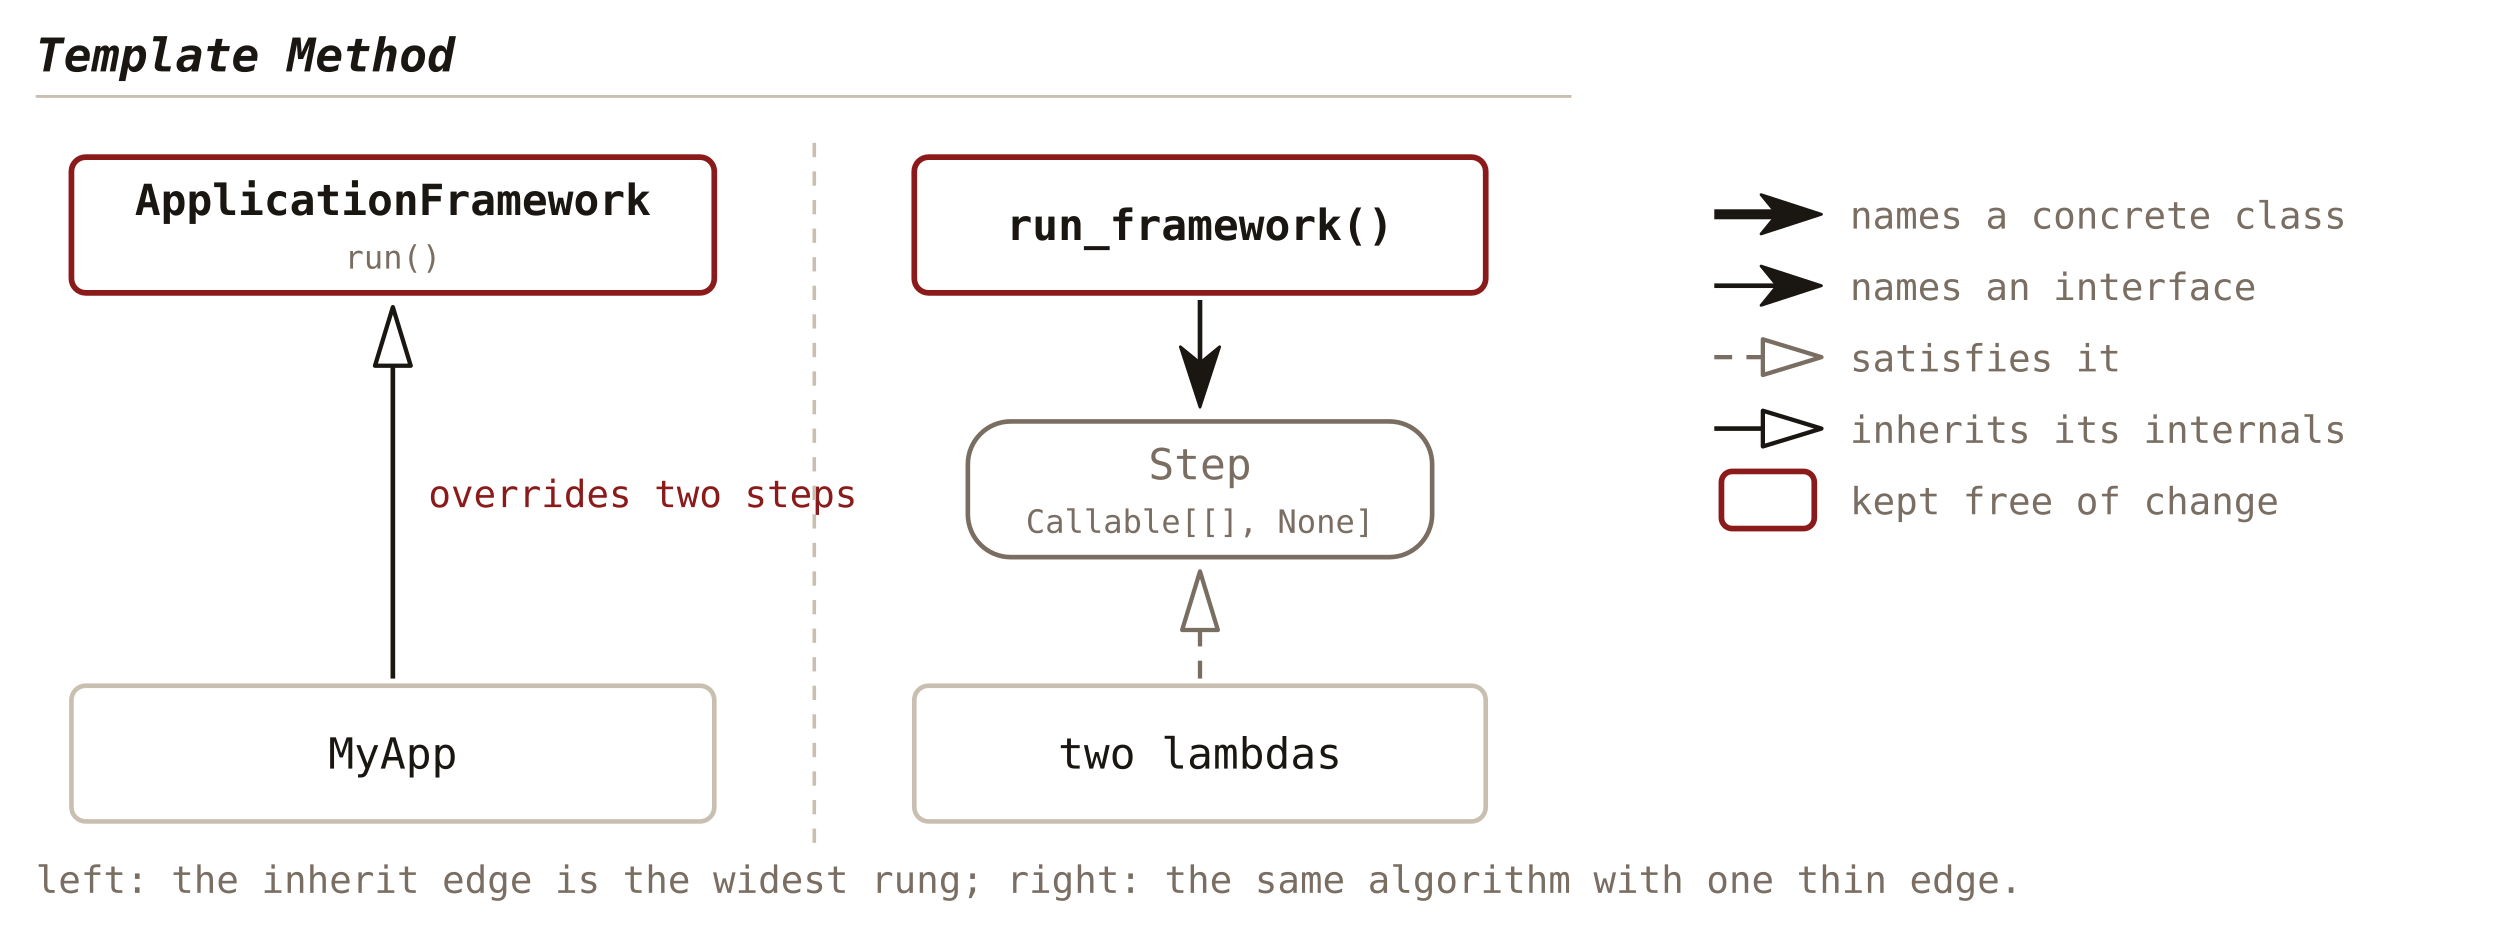
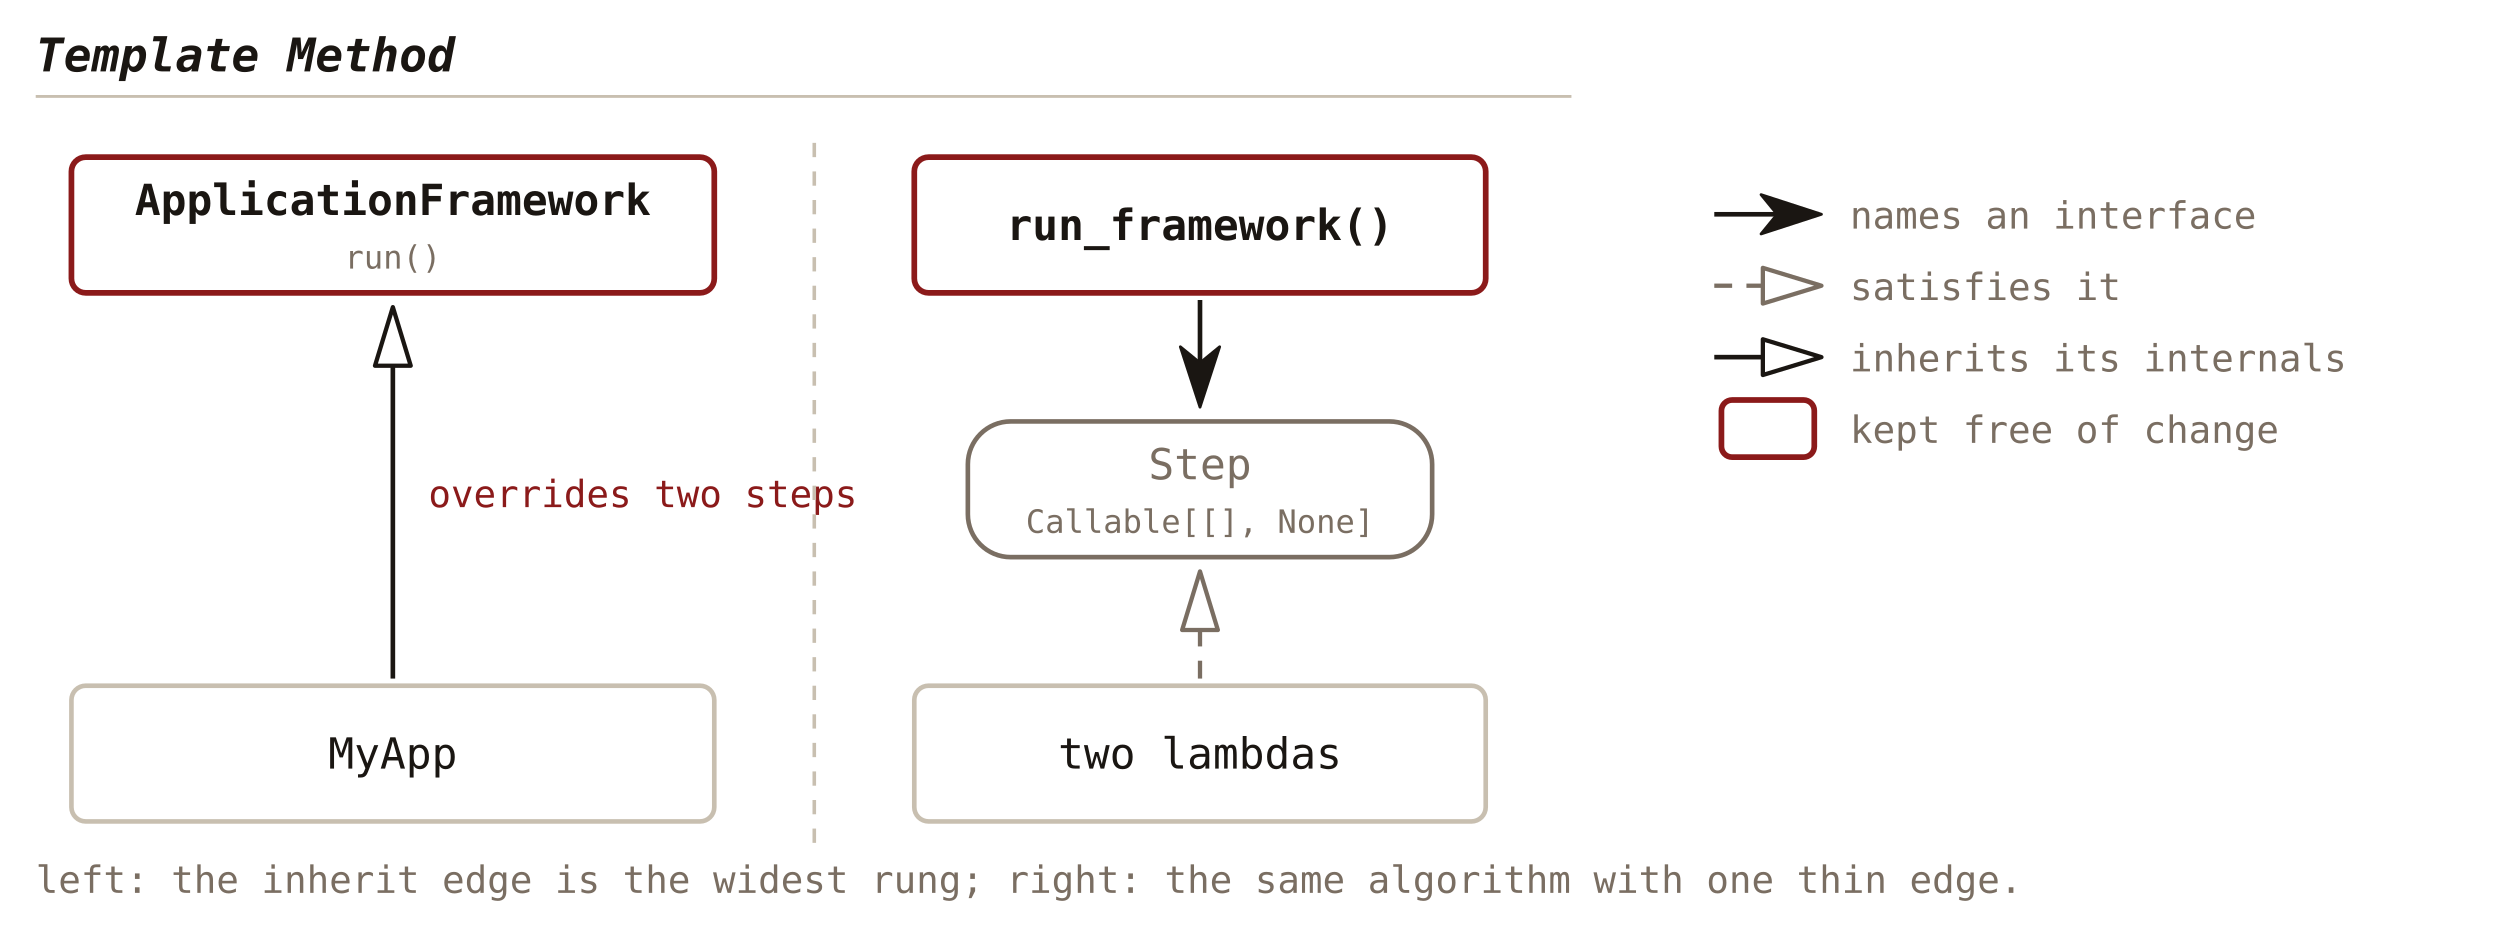
<svg xmlns="http://www.w3.org/2000/svg" viewBox="0 0 700 262" font-family="'JetBrains Mono', Consolas, monospace">
  <defs>
    <marker id="c25-solid" viewBox="0 0 18 12" refX="5" refY="6" markerWidth="18" markerHeight="12" orient="auto" markerUnits="userSpaceOnUse">
      <path d="M0.5,0.5 L17.4,6 L0.5,11.5 L5,6 Z" fill="#1a1612" stroke="#1a1612" stroke-width="0.8" stroke-linejoin="round" />
    </marker>
    <marker id="c25-hollow" viewBox="0 0 18 12" refX="1" refY="6" markerWidth="18" markerHeight="12" orient="auto" markerUnits="userSpaceOnUse">
      <path d="M1,1 L17.4,6 L1,11 Z" fill="none" stroke="#1a1612" stroke-width="1.2" stroke-linejoin="round" />
    </marker>
    <marker id="c25-hollow-muted" viewBox="0 0 18 12" refX="1" refY="6" markerWidth="18" markerHeight="12" orient="auto" markerUnits="userSpaceOnUse">
      <path d="M1,1 L17.4,6 L1,11 Z" fill="none" stroke="#7a6e62" stroke-width="1.2" stroke-linejoin="round" />
    </marker>
  </defs>
  <text x="10" y="20" font-size="13" font-weight="bold" font-style="italic" fill="#1a1612" text-anchor="start">Template Method</text>
  <line x1="10" y1="27" x2="440" y2="27" stroke="#c8bfb0" stroke-width="0.8" />
  <rect x="20" y="44" width="180" height="38" fill="none" stroke="#8b1a1a" stroke-width="1.6" rx="4" />
  <text x="110.0" y="60.2" font-size="12" font-weight="bold" fill="#1a1612" text-anchor="middle">ApplicationFramework</text>
  <text x="110.0" y="75.2" font-size="9" fill="#7a6e62" text-anchor="middle">run()</text>
  <rect x="20" y="192" width="180" height="38" fill="none" stroke="#c8bfb0" stroke-width="1.3" rx="4" />
  <text x="110.0" y="215.2" font-size="12" fill="#1a1612" text-anchor="middle">MyApp</text>
  <rect x="256" y="44" width="160" height="38" fill="none" stroke="#8b1a1a" stroke-width="1.6" rx="4" />
  <text x="336.0" y="67.2" font-size="12" font-weight="bold" fill="#1a1612" text-anchor="middle">run_framework()</text>
  <rect x="271" y="118" width="130" height="38" fill="none" stroke="#7a6e62" stroke-width="1.3" rx="12" />
  <text x="336.0" y="134.2" font-size="12" fill="#7a6e62" text-anchor="middle">Step</text>
  <text x="336.0" y="149.2" font-size="9" fill="#7a6e62" text-anchor="middle">Callable[[], None]</text>
  <rect x="256" y="192" width="160" height="38" fill="none" stroke="#c8bfb0" stroke-width="1.3" rx="4" />
  <text x="336.0" y="215.2" font-size="12" fill="#1a1612" text-anchor="middle">two lambdas</text>
  <line x1="110.0" y1="190.0" x2="110.0" y2="102.4" stroke="#1a1612" stroke-width="1.3" marker-end="url(#c25-hollow)" />
  <text x="180.0" y="142.0" font-size="10.5" fill="#8b1a1a" text-anchor="middle">overrides two steps</text>
  <line x1="336.0" y1="84.0" x2="336.0" y2="101.6" stroke="#1a1612" stroke-width="1.3" marker-end="url(#c25-solid)" />
  <line x1="336.0" y1="190.0" x2="336.0" y2="176.4" stroke="#7a6e62" stroke-width="1.2" stroke-dasharray="5,4" marker-end="url(#c25-hollow-muted)" />
  <line x1="228" y1="40" x2="228" y2="236" stroke="#c8bfb0" stroke-width="1" stroke-dasharray="4,4" />
  <text x="10" y="250" font-size="10.5" fill="#7a6e62" text-anchor="start">left: the inherit edge is the widest rung; right: the same algorithm with one thin edge.</text>
-   <line x1="480" y1="60" x2="497.6" y2="60" stroke="#1a1612" stroke-width="2.8" marker-end="url(#c25-solid)" />
-   <text x="518" y="64" font-size="10.5" fill="#7a6e62" text-anchor="start">names a concrete class</text>
-   <line x1="480" y1="80" x2="497.6" y2="80" stroke="#1a1612" stroke-width="1.3" marker-end="url(#c25-solid)" />
-   <text x="518" y="84" font-size="10.5" fill="#7a6e62" text-anchor="start">names an interface</text>
-   <line x1="480" y1="100" x2="493.6" y2="100" stroke="#7a6e62" stroke-width="1.2" stroke-dasharray="5,4" marker-end="url(#c25-hollow-muted)" />
-   <text x="518" y="104" font-size="10.5" fill="#7a6e62" text-anchor="start">satisfies it</text>
-   <line x1="480" y1="120" x2="493.6" y2="120" stroke="#1a1612" stroke-width="1.3" marker-end="url(#c25-hollow)" />
-   <text x="518" y="124" font-size="10.5" fill="#7a6e62" text-anchor="start">inherits its internals</text>
-   <rect x="482" y="132" width="26" height="16" fill="none" stroke="#8b1a1a" stroke-width="1.6" rx="3" />
-   <text x="518" y="144" font-size="10.5" fill="#7a6e62" text-anchor="start">kept free of change</text>
+   <line class="legend" x1="480" y1="60" x2="497.6" y2="60" stroke="#1a1612" stroke-width="1.3" marker-end="url(#c25-solid)" />
+   <text x="518" y="64" font-size="10.5" fill="#7a6e62" text-anchor="start">names an interface</text>
+   <line class="legend" x1="480" y1="80" x2="493.6" y2="80" stroke="#7a6e62" stroke-width="1.2" stroke-dasharray="5,4" marker-end="url(#c25-hollow-muted)" />
+   <text x="518" y="84" font-size="10.5" fill="#7a6e62" text-anchor="start">satisfies it</text>
+   <line class="legend" x1="480" y1="100" x2="493.6" y2="100" stroke="#1a1612" stroke-width="1.3" marker-end="url(#c25-hollow)" />
+   <text x="518" y="104" font-size="10.5" fill="#7a6e62" text-anchor="start">inherits its internals</text>
+   <rect x="482" y="112" width="26" height="16" fill="none" stroke="#8b1a1a" stroke-width="1.6" rx="3" />
+   <text x="518" y="124" font-size="10.5" fill="#7a6e62" text-anchor="start">kept free of change</text>
</svg>
